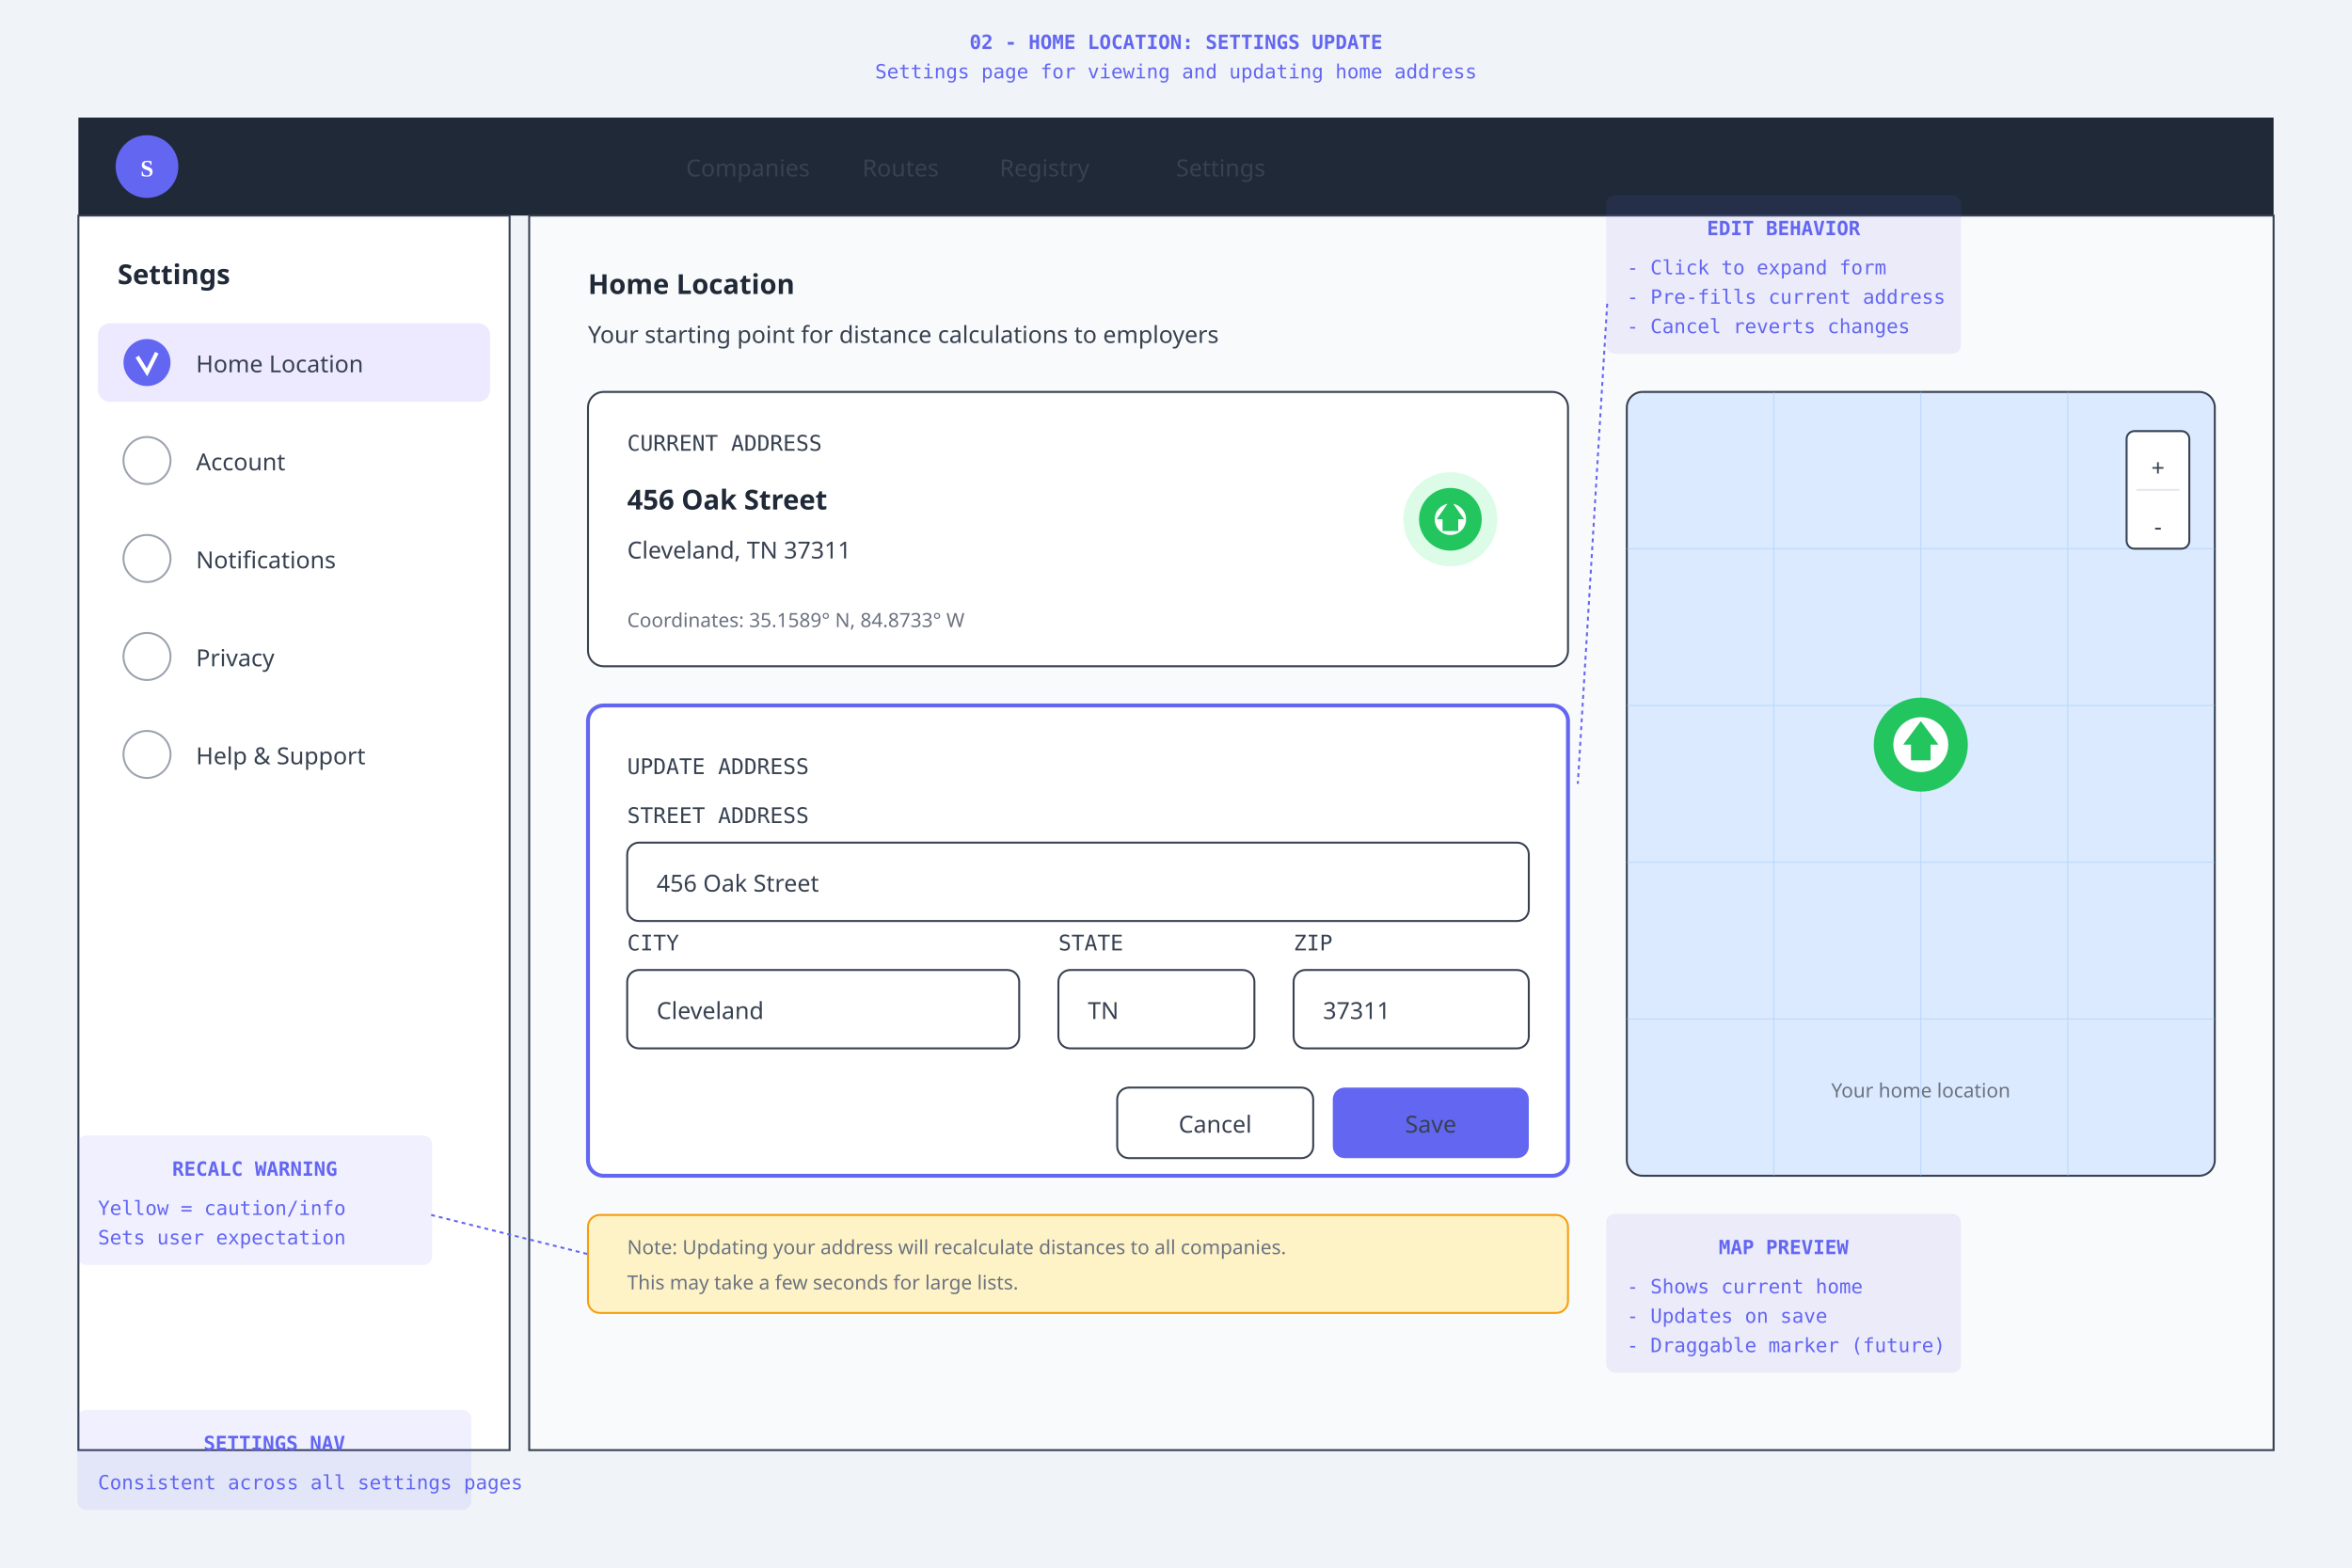
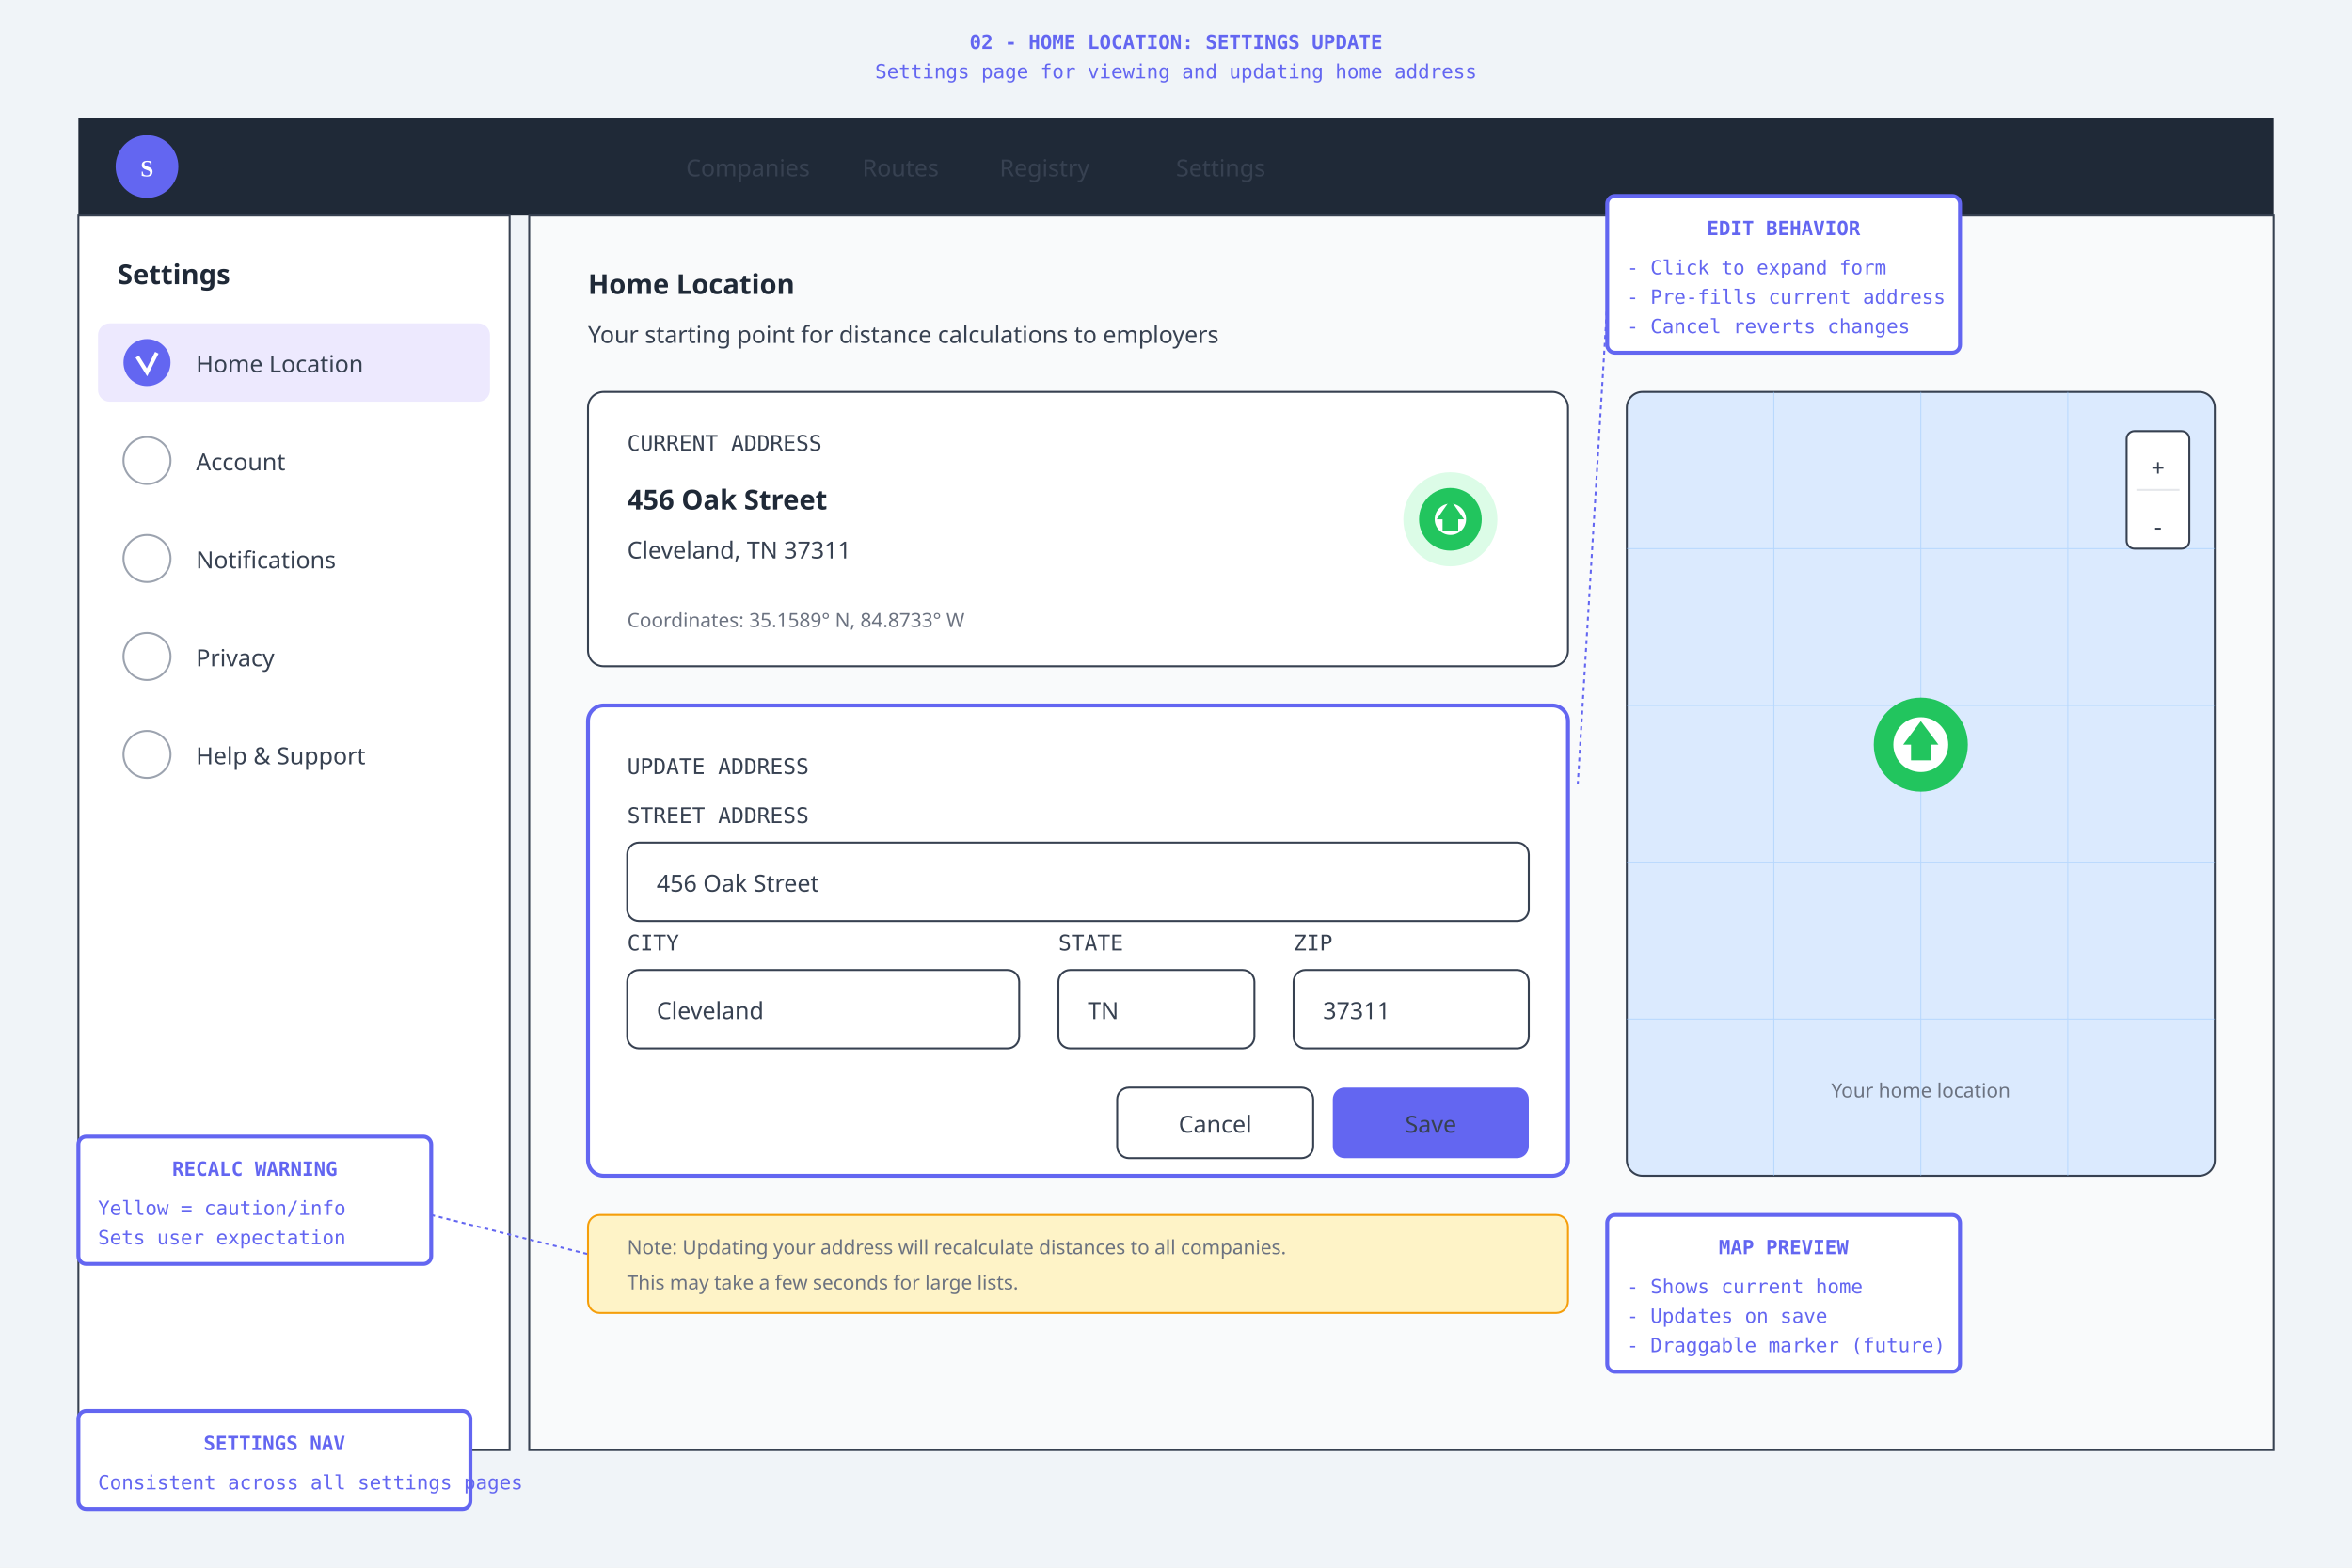
<svg xmlns="http://www.w3.org/2000/svg" viewBox="0 0 1200 800" width="1200" height="800">
  <defs>
    <style>
      .bg { fill: #f0f4f8; }
      .fill-white { fill: #ffffff; stroke: #374151; stroke-width: 1; }
      .fill-dark { fill: #1f2937; }
      .annotation { fill: #6366f1; font-family: monospace; font-size: 10px; }
-       .annotation-box { fill: #6366f1; opacity: 0.1; stroke: #6366f1; stroke-width: 1; }
+       .annotation-box { fill: #ffffff; stroke: #6366f1; stroke-width: 2; }
      .label { fill: #374151; font-family: monospace; font-size: 11px; }
      .heading { fill: #1f2937; font-family: system-ui, sans-serif; font-size: 14px; font-weight: bold; }
      .text-sm { fill: #6b7280; font-family: system-ui, sans-serif; font-size: 10px; }
      .text-md { fill: #374151; font-family: system-ui, sans-serif; font-size: 12px; }
      .leader { stroke: #6366f1; stroke-width: 1; stroke-dasharray: 2,2; }
      .map-bg { fill: #dbeafe; stroke: #374151; stroke-width: 1; }
    </style>
  </defs>
  <rect class="bg" width="1200" height="800" />
  <text x="600" y="25" text-anchor="middle" class="annotation" font-size="14" font-weight="bold">02 - HOME LOCATION: SETTINGS UPDATE</text>
  <text x="600" y="40" text-anchor="middle" class="annotation">Settings page for viewing and updating home address</text>
  <rect x="40" y="60" width="1120" height="50" class="fill-dark" />
  <circle cx="75" cy="85" r="16" fill="#6366f1" />
  <text x="75" y="90" text-anchor="middle" fill="white" font-size="12" font-weight="bold">S</text>
  <text x="100" y="90" fill="white" class="heading">SpokeToWork</text>
  <text x="350" y="90" class="text-md" fill="#9ca3af">Companies</text>
  <text x="440" y="90" class="text-md" fill="#9ca3af">Routes</text>
  <text x="510" y="90" class="text-md" fill="#9ca3af">Registry</text>
  <text x="600" y="90" class="text-md" fill="white">Settings</text>
  <rect x="40" y="110" width="220" height="630" fill="white" stroke="#374151" />
  <text x="60" y="145" class="heading">Settings</text>
  <rect x="50" y="165" width="200" height="40" rx="6" fill="#ede9fe" />
  <circle cx="75" cy="185" r="12" fill="#6366f1" />
  <path d="M 70,182 L 75,190 L 80,180" fill="none" stroke="white" stroke-width="2" />
  <text x="100" y="190" class="text-md" fill="#6366f1">Home Location</text>
  <rect x="50" y="215" width="200" height="40" rx="6" fill="none" />
  <circle cx="75" cy="235" r="12" stroke="#9ca3af" fill="none" />
  <text x="100" y="240" class="text-md">Account</text>
  <rect x="50" y="265" width="200" height="40" rx="6" fill="none" />
  <circle cx="75" cy="285" r="12" stroke="#9ca3af" fill="none" />
  <text x="100" y="290" class="text-md">Notifications</text>
  <rect x="50" y="315" width="200" height="40" rx="6" fill="none" />
  <circle cx="75" cy="335" r="12" stroke="#9ca3af" fill="none" />
  <text x="100" y="340" class="text-md">Privacy</text>
  <rect x="50" y="365" width="200" height="40" rx="6" fill="none" />
  <circle cx="75" cy="385" r="12" stroke="#9ca3af" fill="none" />
  <text x="100" y="390" class="text-md">Help &amp; Support</text>
  <rect x="270" y="110" width="890" height="630" fill="#f9fafb" stroke="#374151" />
  <text x="300" y="150" class="heading" font-size="20">Home Location</text>
  <text x="300" y="175" class="text-md" fill="#6b7280">Your starting point for distance calculations to employers</text>
  <rect x="300" y="200" width="500" height="140" rx="8" fill="white" stroke="#374151" />
  <text x="320" y="230" class="label">CURRENT ADDRESS</text>
  <text x="320" y="260" class="heading" font-size="16">456 Oak Street</text>
  <text x="320" y="285" class="text-md">Cleveland, TN 37311</text>
  <circle cx="740" cy="265" r="24" fill="#dcfce7" />
  <circle cx="740" cy="265" r="16" fill="#22c55e" />
  <circle cx="740" cy="265" r="8" fill="white" />
  <polygon points="740,255 733,265 747,265" fill="#22c55e" />
  <rect x="736" y="263" width="8" height="8" fill="#22c55e" />
  <text x="320" y="320" class="text-sm" fill="#6b7280">Coordinates: 35.1589° N, 84.8733° W</text>
  <rect x="300" y="360" width="500" height="240" rx="8" fill="white" stroke="#6366f1" stroke-width="2" />
  <text x="320" y="395" class="label" fill="#6366f1">UPDATE ADDRESS</text>
  <text x="320" y="420" class="label">STREET ADDRESS</text>
  <rect x="320" y="430" width="460" height="40" rx="6" fill="white" stroke="#374151" />
  <text x="335" y="455" class="text-md">456 Oak Street</text>
  <text x="320" y="485" class="label">CITY</text>
  <rect x="320" y="495" width="200" height="40" rx="6" fill="white" stroke="#374151" />
  <text x="335" y="520" class="text-md">Cleveland</text>
  <text x="540" y="485" class="label">STATE</text>
  <rect x="540" y="495" width="100" height="40" rx="6" fill="white" stroke="#374151" />
  <text x="555" y="520" class="text-md">TN</text>
  <text x="660" y="485" class="label">ZIP</text>
  <rect x="660" y="495" width="120" height="40" rx="6" fill="white" stroke="#374151" />
  <text x="675" y="520" class="text-md">37311</text>
  <rect x="570" y="555" width="100" height="36" rx="6" fill="white" stroke="#374151" />
  <text x="620" y="578" text-anchor="middle" class="text-md">Cancel</text>
  <rect x="680" y="555" width="100" height="36" rx="6" fill="#6366f1" />
  <text x="730" y="578" text-anchor="middle" fill="white" class="text-md">Save</text>
  <rect x="830" y="200" width="300" height="400" rx="8" class="map-bg" />
  <g stroke="#93c5fd" stroke-width="0.5" opacity="0.5">
    <line x1="830" y1="280" x2="1130" y2="280" />
    <line x1="830" y1="360" x2="1130" y2="360" />
    <line x1="830" y1="440" x2="1130" y2="440" />
    <line x1="830" y1="520" x2="1130" y2="520" />
    <line x1="905" y1="200" x2="905" y2="600" />
    <line x1="980" y1="200" x2="980" y2="600" />
    <line x1="1055" y1="200" x2="1055" y2="600" />
  </g>
  <circle cx="980" cy="380" r="24" fill="#22c55e" />
  <circle cx="980" cy="380" r="14" fill="white" />
  <polygon points="980,368 971,380 989,380" fill="#22c55e" />
  <rect x="975" y="378" width="10" height="10" fill="#22c55e" />
  <rect x="1085" y="220" width="32" height="60" rx="4" fill="white" stroke="#374151" />
  <text x="1101" y="243" text-anchor="middle" class="text-md">+</text>
  <line x1="1090" y1="250" x2="1112" y2="250" stroke="#e5e7eb" />
  <text x="1101" y="273" text-anchor="middle" class="text-md">-</text>
  <text x="980" y="560" text-anchor="middle" class="text-sm" fill="#6b7280">Your home location</text>
  <rect x="300" y="620" width="500" height="50" rx="6" fill="#fef3c7" stroke="#f59e0b" />
  <text x="320" y="640" class="text-sm" fill="#92400e">Note: Updating your address will recalculate distances to all companies.</text>
  <text x="320" y="658" class="text-sm" fill="#92400e">This may take a few seconds for large lists.</text>
  <rect x="40" y="720" width="200" height="50" rx="4" class="annotation-box" />
  <text x="140" y="740" text-anchor="middle" class="annotation" font-weight="bold">SETTINGS NAV</text>
  <text x="50" y="760" class="annotation">Consistent across all settings pages</text>
  <rect x="820" y="620" width="180" height="80" rx="4" class="annotation-box" />
  <text x="910" y="640" text-anchor="middle" class="annotation" font-weight="bold">MAP PREVIEW</text>
  <text x="830" y="660" class="annotation">- Shows current home</text>
  <text x="830" y="675" class="annotation">- Updates on save</text>
  <text x="830" y="690" class="annotation">- Draggable marker (future)</text>
  <rect x="820" y="100" width="180" height="80" rx="4" class="annotation-box" />
  <text x="910" y="120" text-anchor="middle" class="annotation" font-weight="bold">EDIT BEHAVIOR</text>
  <text x="830" y="140" class="annotation">- Click to expand form</text>
  <text x="830" y="155" class="annotation">- Pre-fills current address</text>
  <text x="830" y="170" class="annotation">- Cancel reverts changes</text>
  <path d="M 820,155 L 805,400" class="leader" />
  <rect x="40" y="580" width="180" height="65" rx="4" class="annotation-box" />
  <text x="130" y="600" text-anchor="middle" class="annotation" font-weight="bold">RECALC WARNING</text>
  <text x="50" y="620" class="annotation">Yellow = caution/info</text>
  <text x="50" y="635" class="annotation">Sets user expectation</text>
  <path d="M 220,620 L 300,640" class="leader" />
</svg>
